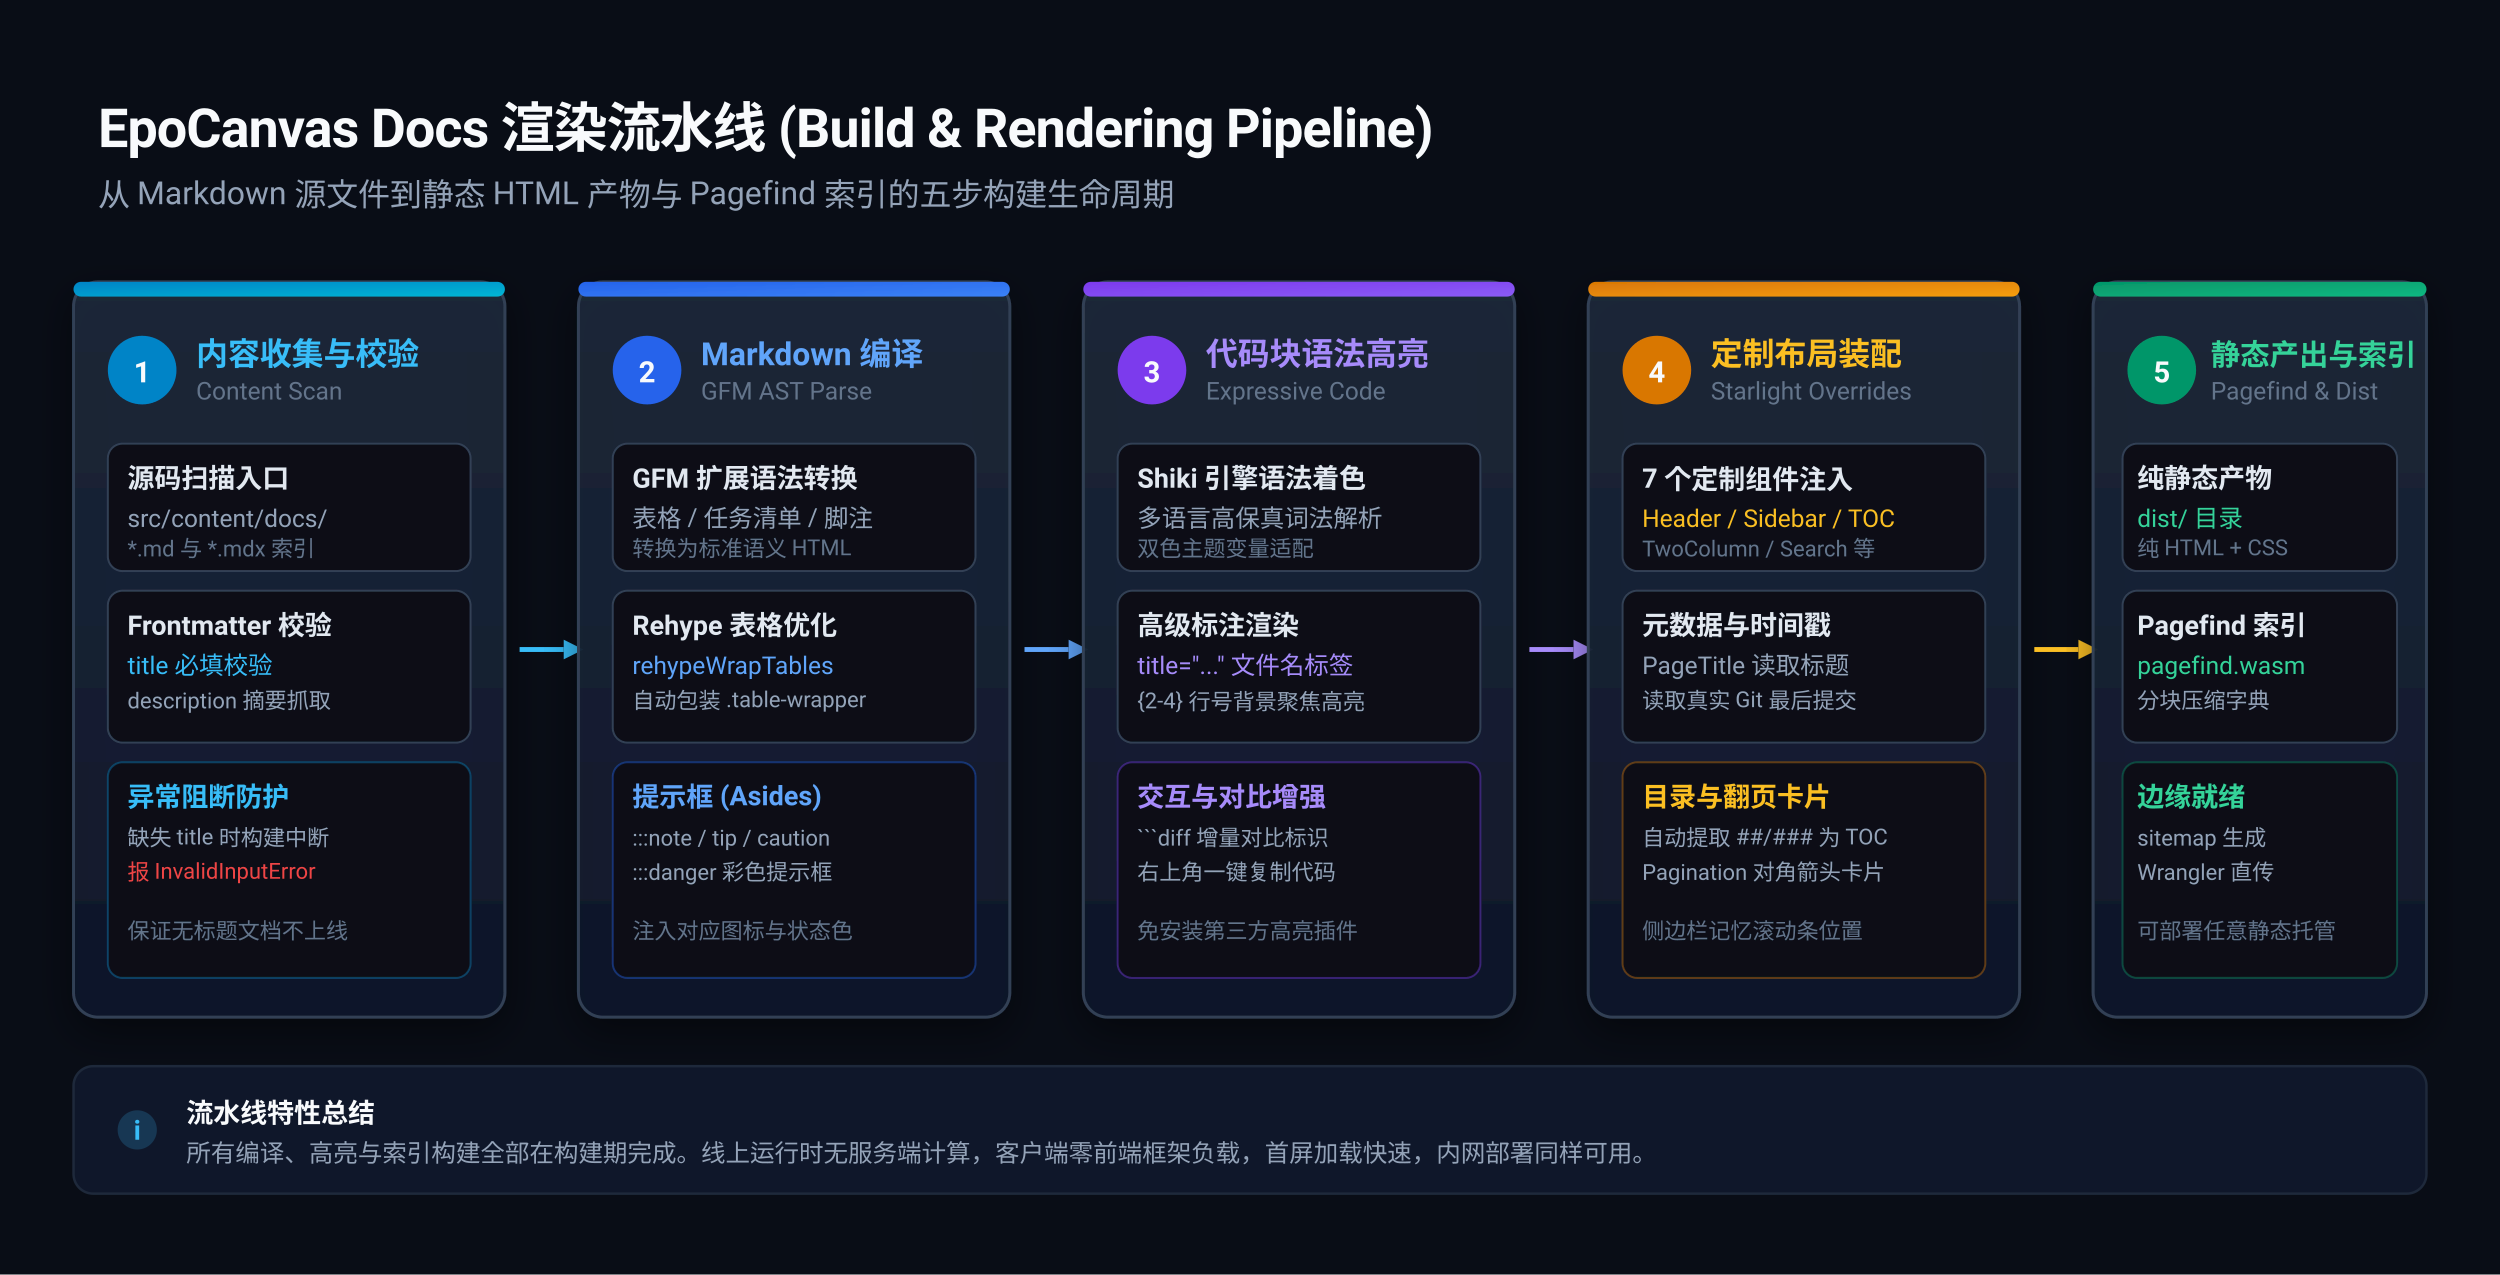
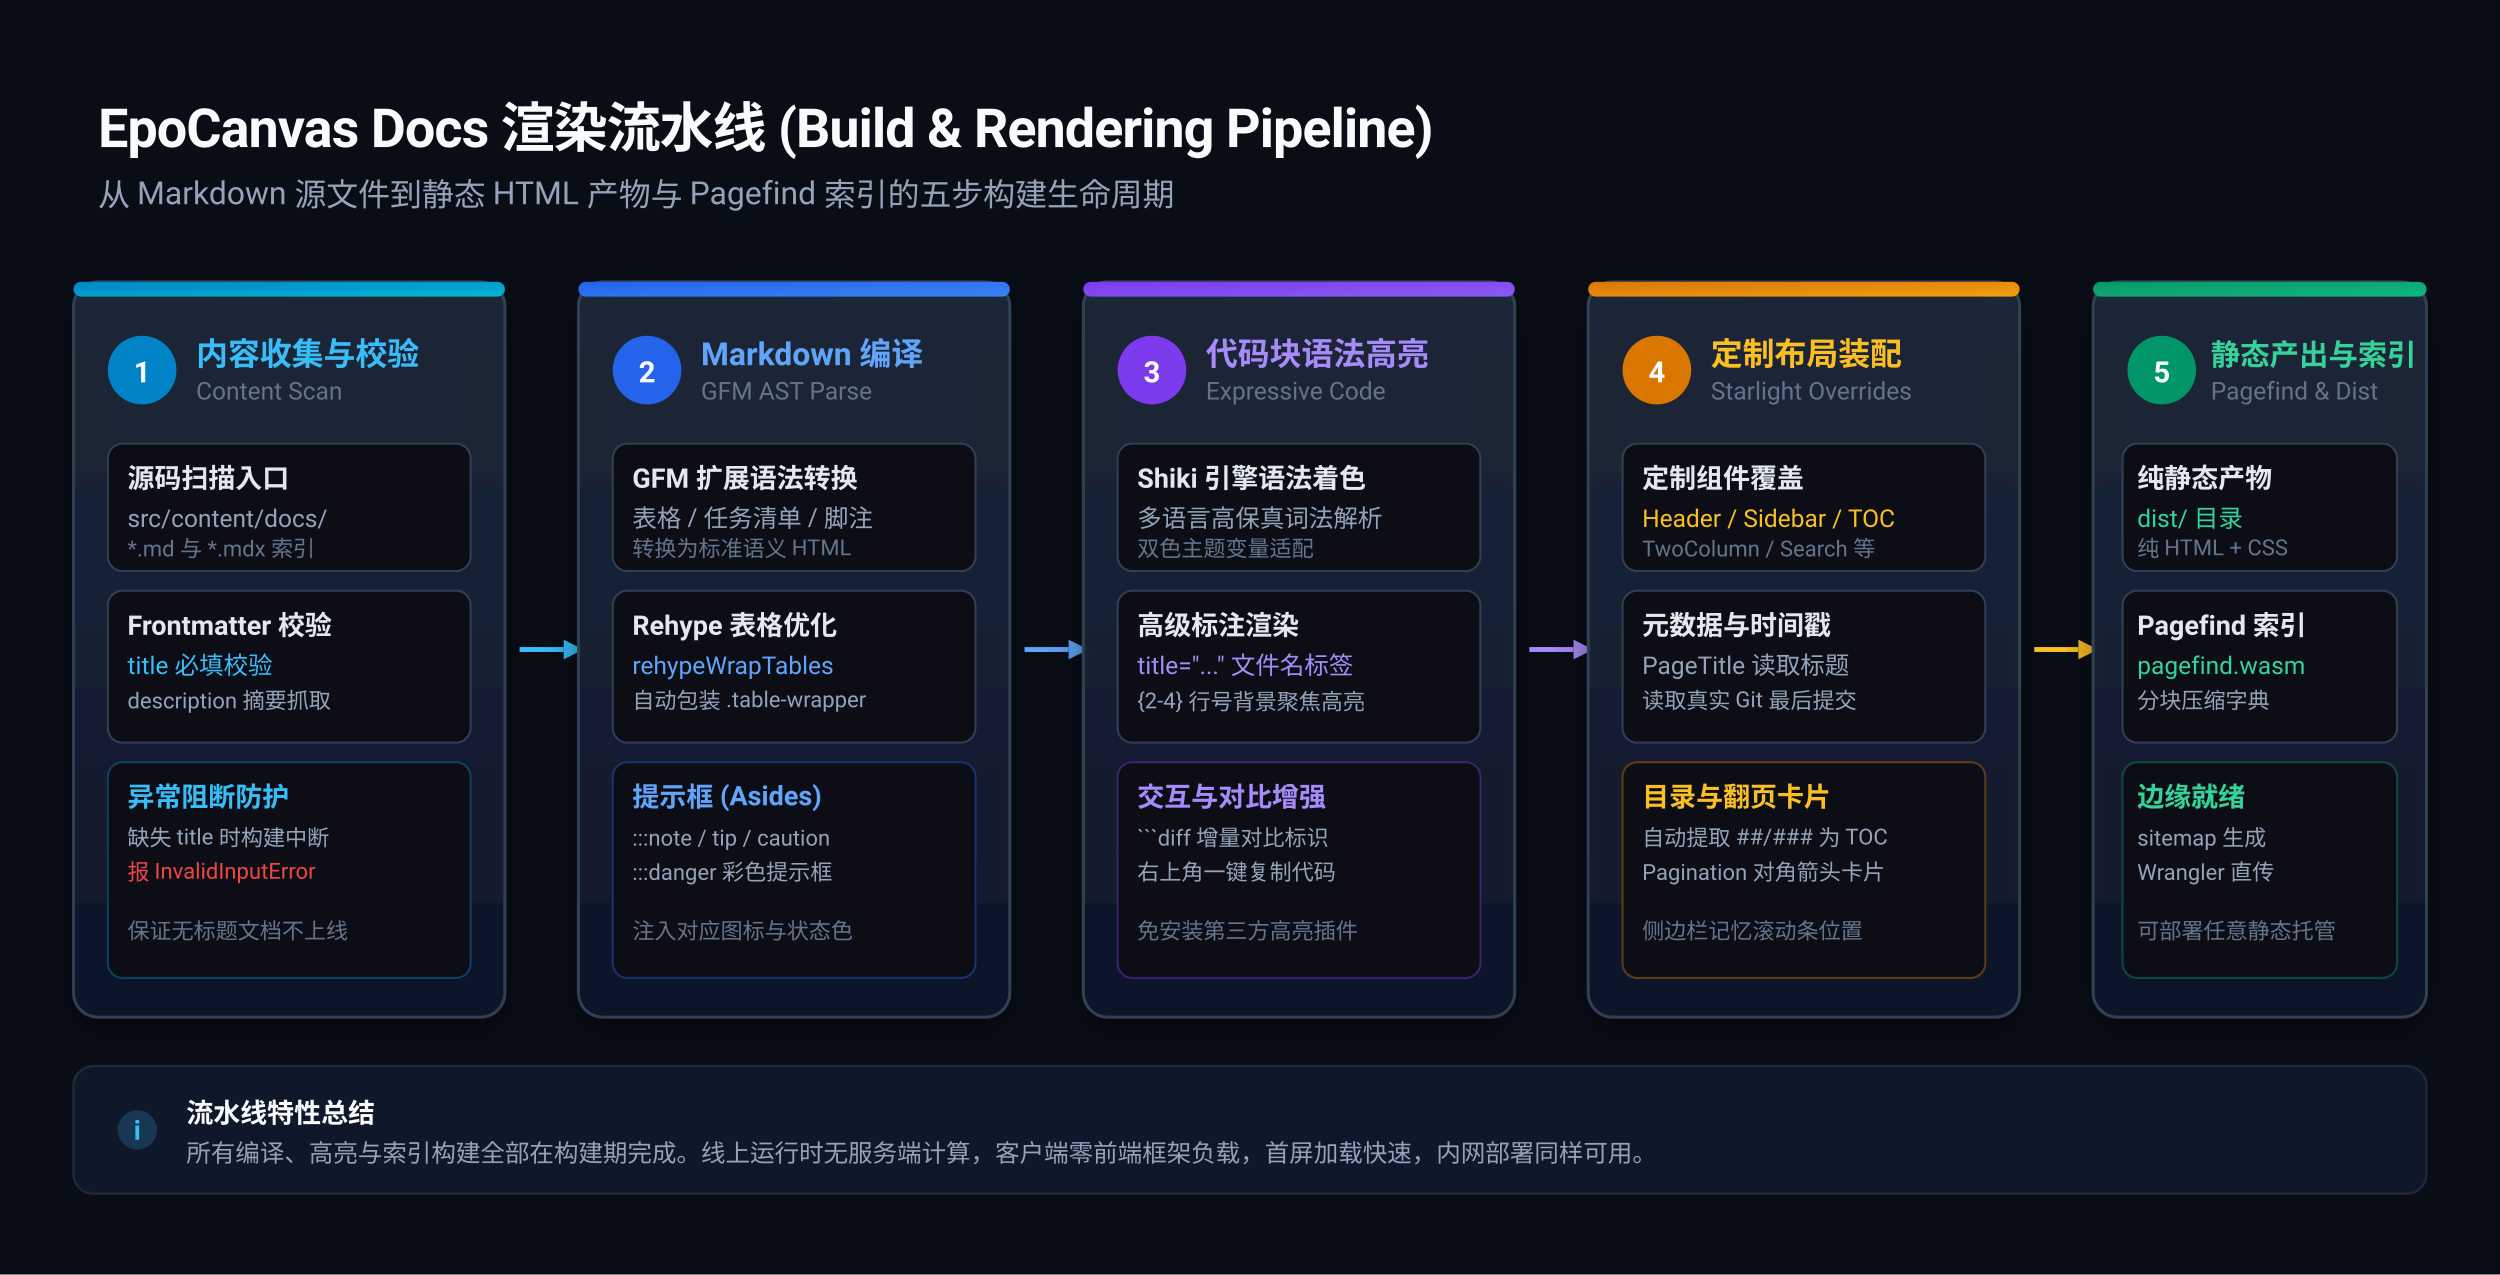
<svg xmlns="http://www.w3.org/2000/svg" viewBox="0 0 1020 520" width="100%" height="100%" style="background:#090d16; font-family:-apple-system,BlinkMacSystemFont,'Segoe UI',Roboto,Helvetica,Arial,sans-serif;">
  <defs>
    <linearGradient id="rp-card" x1="0%" y1="0%" x2="0%" y2="100%">
      <stop offset="0%" stop-color="#1e293b" stop-opacity="0.95" />
      <stop offset="100%" stop-color="#0f172a" stop-opacity="0.95" />
    </linearGradient>
    <linearGradient id="grad-sky" x1="0%" y1="0%" x2="100%" y2="100%">
      <stop offset="0%" stop-color="#0284c7" />
      <stop offset="100%" stop-color="#06b6d4" />
    </linearGradient>
    <linearGradient id="grad-blue" x1="0%" y1="0%" x2="100%" y2="100%">
      <stop offset="0%" stop-color="#2563eb" />
      <stop offset="100%" stop-color="#3b82f6" />
    </linearGradient>
    <linearGradient id="grad-violet" x1="0%" y1="0%" x2="100%" y2="100%">
      <stop offset="0%" stop-color="#7c3aed" />
      <stop offset="100%" stop-color="#8b5cf6" />
    </linearGradient>
    <linearGradient id="grad-amber" x1="0%" y1="0%" x2="100%" y2="100%">
      <stop offset="0%" stop-color="#d97706" />
      <stop offset="100%" stop-color="#f59e0b" />
    </linearGradient>
    <linearGradient id="grad-emerald" x1="0%" y1="0%" x2="100%" y2="100%">
      <stop offset="0%" stop-color="#059669" />
      <stop offset="100%" stop-color="#10b981" />
    </linearGradient>
    <filter id="rp-shadow" x="-8%" y="-8%" width="116%" height="116%">
      <feDropShadow dx="0" dy="6" stdDeviation="8" flood-color="#000000" flood-opacity="0.45" />
    </filter>
  </defs>
  <rect width="1020" height="520" fill="#090d16" />
  <g transform="translate(40, 36)">
    <text x="0" y="24" fill="#f8fafc" font-size="22" font-weight="700" letter-spacing="-0.4">EpoCanvas Docs 渲染流水线 (Build &amp; Rendering Pipeline)</text>
    <text x="0" y="48" fill="#94a3b8" font-size="13">从 Markdown 源文件到静态 HTML 产物与 Pagefind 索引的五步构建生命周期</text>
  </g>
  <g transform="translate(30, 115)" filter="url(#rp-shadow)">
    <rect width="176" height="300" rx="10" fill="url(#rp-card)" stroke="#334155" stroke-width="1.2" />
    <rect width="176" height="6" rx="3" fill="url(#grad-sky)" />
    <circle cx="28" cy="36" r="14" fill="#0284c7" />
    <text x="28" y="41" fill="#f8fafc" font-size="12" font-weight="700" text-anchor="middle">1</text>
    <text x="50" y="34" fill="#38bdf8" font-size="13" font-weight="700">内容收集与校验</text>
    <text x="50" y="48" fill="#64748b" font-size="10">Content Scan</text>
    <rect x="14" y="66" width="148" height="52" rx="6" fill="#0b0f19" stroke="#334155" stroke-width="0.8" />
    <text x="22" y="84" fill="#e2e8f0" font-size="11" font-weight="600">源码扫描入口</text>
    <text x="22" y="100" fill="#94a3b8" font-size="10">src/content/docs/</text>
    <text x="22" y="112" fill="#64748b" font-size="9">*.md 与 *.mdx 索引</text>
    <rect x="14" y="126" width="148" height="62" rx="6" fill="#0b0f19" stroke="#334155" stroke-width="0.8" />
    <text x="22" y="144" fill="#e2e8f0" font-size="11" font-weight="600">Frontmatter 校验</text>
    <text x="22" y="160" fill="#38bdf8" font-size="10">title 必填校验</text>
    <text x="22" y="174" fill="#94a3b8" font-size="9">description 摘要抓取</text>
    <rect x="14" y="196" width="148" height="88" rx="6" fill="#0b0f19" stroke="#0284c7" stroke-opacity="0.4" stroke-width="0.8" />
    <text x="22" y="214" fill="#38bdf8" font-size="11" font-weight="600">异常阻断防护</text>
    <text x="22" y="230" fill="#94a3b8" font-size="9">缺失 title 时构建中断</text>
    <text x="22" y="244" fill="#ef4444" font-size="9">报 InvalidInputError</text>
    <text x="22" y="268" fill="#64748b" font-size="9">保证无标题文档不上线</text>
  </g>
  <path d="M 212 265 L 230 265" stroke="#38bdf8" stroke-width="2" />
  <polygon points="230,261 238,265 230,269" fill="#38bdf8" />
  <g transform="translate(236, 115)" filter="url(#rp-shadow)">
    <rect width="176" height="300" rx="10" fill="url(#rp-card)" stroke="#334155" stroke-width="1.2" />
    <rect width="176" height="6" rx="3" fill="url(#grad-blue)" />
    <circle cx="28" cy="36" r="14" fill="#2563eb" />
    <text x="28" y="41" fill="#f8fafc" font-size="12" font-weight="700" text-anchor="middle">2</text>
    <text x="50" y="34" fill="#60a5fa" font-size="13" font-weight="700">Markdown 编译</text>
    <text x="50" y="48" fill="#64748b" font-size="10">GFM AST Parse</text>
    <rect x="14" y="66" width="148" height="52" rx="6" fill="#0b0f19" stroke="#334155" stroke-width="0.8" />
    <text x="22" y="84" fill="#e2e8f0" font-size="11" font-weight="600">GFM 扩展语法转换</text>
    <text x="22" y="100" fill="#94a3b8" font-size="10">表格 / 任务清单 / 脚注</text>
    <text x="22" y="112" fill="#64748b" font-size="9">转换为标准语义 HTML</text>
    <rect x="14" y="126" width="148" height="62" rx="6" fill="#0b0f19" stroke="#334155" stroke-width="0.8" />
    <text x="22" y="144" fill="#e2e8f0" font-size="11" font-weight="600">Rehype 表格优化</text>
    <text x="22" y="160" fill="#60a5fa" font-size="10">rehypeWrapTables</text>
    <text x="22" y="174" fill="#94a3b8" font-size="9">自动包装 .table-wrapper</text>
    <rect x="14" y="196" width="148" height="88" rx="6" fill="#0b0f19" stroke="#2563eb" stroke-opacity="0.4" stroke-width="0.8" />
    <text x="22" y="214" fill="#60a5fa" font-size="11" font-weight="600">提示框 (Asides)</text>
    <text x="22" y="230" fill="#94a3b8" font-size="9">:::note / tip / caution</text>
    <text x="22" y="244" fill="#94a3b8" font-size="9">:::danger 彩色提示框</text>
    <text x="22" y="268" fill="#64748b" font-size="9">注入对应图标与状态色</text>
  </g>
  <path d="M 418 265 L 436 265" stroke="#60a5fa" stroke-width="2" />
  <polygon points="436,261 444,265 436,269" fill="#60a5fa" />
  <g transform="translate(442, 115)" filter="url(#rp-shadow)">
    <rect width="176" height="300" rx="10" fill="url(#rp-card)" stroke="#334155" stroke-width="1.2" />
    <rect width="176" height="6" rx="3" fill="url(#grad-violet)" />
    <circle cx="28" cy="36" r="14" fill="#7c3aed" />
    <text x="28" y="41" fill="#f8fafc" font-size="12" font-weight="700" text-anchor="middle">3</text>
    <text x="50" y="34" fill="#a78bfa" font-size="13" font-weight="700">代码块语法高亮</text>
    <text x="50" y="48" fill="#64748b" font-size="10">Expressive Code</text>
    <rect x="14" y="66" width="148" height="52" rx="6" fill="#0b0f19" stroke="#334155" stroke-width="0.8" />
    <text x="22" y="84" fill="#e2e8f0" font-size="11" font-weight="600">Shiki 引擎语法着色</text>
    <text x="22" y="100" fill="#94a3b8" font-size="10">多语言高保真词法解析</text>
    <text x="22" y="112" fill="#64748b" font-size="9">双色主题变量适配</text>
    <rect x="14" y="126" width="148" height="62" rx="6" fill="#0b0f19" stroke="#334155" stroke-width="0.8" />
    <text x="22" y="144" fill="#e2e8f0" font-size="11" font-weight="600">高级标注渲染</text>
    <text x="22" y="160" fill="#a78bfa" font-size="10">title="..." 文件名标签</text>
    <text x="22" y="174" fill="#94a3b8" font-size="9">{2-4} 行号背景聚焦高亮</text>
    <rect x="14" y="196" width="148" height="88" rx="6" fill="#0b0f19" stroke="#7c3aed" stroke-opacity="0.4" stroke-width="0.8" />
    <text x="22" y="214" fill="#a78bfa" font-size="11" font-weight="600">交互与对比增强</text>
    <text x="22" y="230" fill="#94a3b8" font-size="9">```diff 增量对比标识</text>
    <text x="22" y="244" fill="#94a3b8" font-size="9">右上角一键复制代码</text>
    <text x="22" y="268" fill="#64748b" font-size="9">免安装第三方高亮插件</text>
  </g>
  <path d="M 624 265 L 642 265" stroke="#a78bfa" stroke-width="2" />
  <polygon points="642,261 650,265 642,269" fill="#a78bfa" />
  <g transform="translate(648, 115)" filter="url(#rp-shadow)">
    <rect width="176" height="300" rx="10" fill="url(#rp-card)" stroke="#334155" stroke-width="1.2" />
    <rect width="176" height="6" rx="3" fill="url(#grad-amber)" />
    <circle cx="28" cy="36" r="14" fill="#d97706" />
    <text x="28" y="41" fill="#f8fafc" font-size="12" font-weight="700" text-anchor="middle">4</text>
    <text x="50" y="34" fill="#fbbf24" font-size="13" font-weight="700">定制布局装配</text>
    <text x="50" y="48" fill="#64748b" font-size="10">Starlight Overrides</text>
    <rect x="14" y="66" width="148" height="52" rx="6" fill="#0b0f19" stroke="#334155" stroke-width="0.8" />
-     <text x="22" y="84" fill="#e2e8f0" font-size="11" font-weight="600">7 个定制组件注入</text>
+     <text x="22" y="84" fill="#e2e8f0" font-size="11" font-weight="600">定制组件覆盖</text>
    <text x="22" y="100" fill="#fbbf24" font-size="10">Header / Sidebar / TOC</text>
    <text x="22" y="112" fill="#64748b" font-size="9">TwoColumn / Search 等</text>
    <rect x="14" y="126" width="148" height="62" rx="6" fill="#0b0f19" stroke="#334155" stroke-width="0.8" />
    <text x="22" y="144" fill="#e2e8f0" font-size="11" font-weight="600">元数据与时间戳</text>
    <text x="22" y="160" fill="#94a3b8" font-size="10">PageTitle 读取标题</text>
    <text x="22" y="174" fill="#94a3b8" font-size="9">读取真实 Git 最后提交</text>
    <rect x="14" y="196" width="148" height="88" rx="6" fill="#0b0f19" stroke="#d97706" stroke-opacity="0.4" stroke-width="0.8" />
    <text x="22" y="214" fill="#fbbf24" font-size="11" font-weight="600">目录与翻页卡片</text>
    <text x="22" y="230" fill="#94a3b8" font-size="9">自动提取 ##/### 为 TOC</text>
    <text x="22" y="244" fill="#94a3b8" font-size="9">Pagination 对角箭头卡片</text>
    <text x="22" y="268" fill="#64748b" font-size="9">侧边栏记忆滚动条位置</text>
  </g>
  <path d="M 830 265 L 848 265" stroke="#fbbf24" stroke-width="2" />
  <polygon points="848,261 856,265 848,269" fill="#fbbf24" />
  <g transform="translate(854, 115)" filter="url(#rp-shadow)">
    <rect width="136" height="300" rx="10" fill="url(#rp-card)" stroke="#334155" stroke-width="1.2" />
    <rect width="136" height="6" rx="3" fill="url(#grad-emerald)" />
    <circle cx="28" cy="36" r="14" fill="#059669" />
    <text x="28" y="41" fill="#f8fafc" font-size="12" font-weight="700" text-anchor="middle">5</text>
    <text x="48" y="34" fill="#34d399" font-size="12" font-weight="700">静态产出与索引</text>
    <text x="48" y="48" fill="#64748b" font-size="10">Pagefind &amp; Dist</text>
    <rect x="12" y="66" width="112" height="52" rx="6" fill="#0b0f19" stroke="#334155" stroke-width="0.8" />
    <text x="18" y="84" fill="#e2e8f0" font-size="11" font-weight="600">纯静态产物</text>
    <text x="18" y="100" fill="#34d399" font-size="10">dist/ 目录</text>
    <text x="18" y="112" fill="#64748b" font-size="9">纯 HTML + CSS</text>
    <rect x="12" y="126" width="112" height="62" rx="6" fill="#0b0f19" stroke="#334155" stroke-width="0.8" />
    <text x="18" y="144" fill="#e2e8f0" font-size="11" font-weight="600">Pagefind 索引</text>
    <text x="18" y="160" fill="#34d399" font-size="10">pagefind.wasm</text>
    <text x="18" y="174" fill="#94a3b8" font-size="9">分块压缩字典</text>
    <rect x="12" y="196" width="112" height="88" rx="6" fill="#0b0f19" stroke="#059669" stroke-opacity="0.4" stroke-width="0.8" />
    <text x="18" y="214" fill="#34d399" font-size="11" font-weight="600">边缘就绪</text>
    <text x="18" y="230" fill="#94a3b8" font-size="9">sitemap 生成</text>
    <text x="18" y="244" fill="#94a3b8" font-size="9">Wrangler 直传</text>
    <text x="18" y="268" fill="#64748b" font-size="9">可部署任意静态托管</text>
  </g>
  <g transform="translate(30, 435)">
    <rect width="960" height="52" rx="8" fill="#0f172a" stroke="#1e293b" stroke-width="1" />
    <circle cx="26" cy="26" r="8" fill="#38bdf8" fill-opacity="0.2" />
    <text x="26" y="30" fill="#38bdf8" font-size="11" font-weight="700" text-anchor="middle">i</text>
    <text x="46" y="23" fill="#f8fafc" font-size="11" font-weight="600">流水线特性总结</text>
    <text x="46" y="39" fill="#94a3b8" font-size="10">所有编译、高亮与索引构建全部在构建期完成。线上运行时无服务端计算，客户端零前端框架负载，首屏加载快速，内网部署同样可用。</text>
  </g>
</svg>
